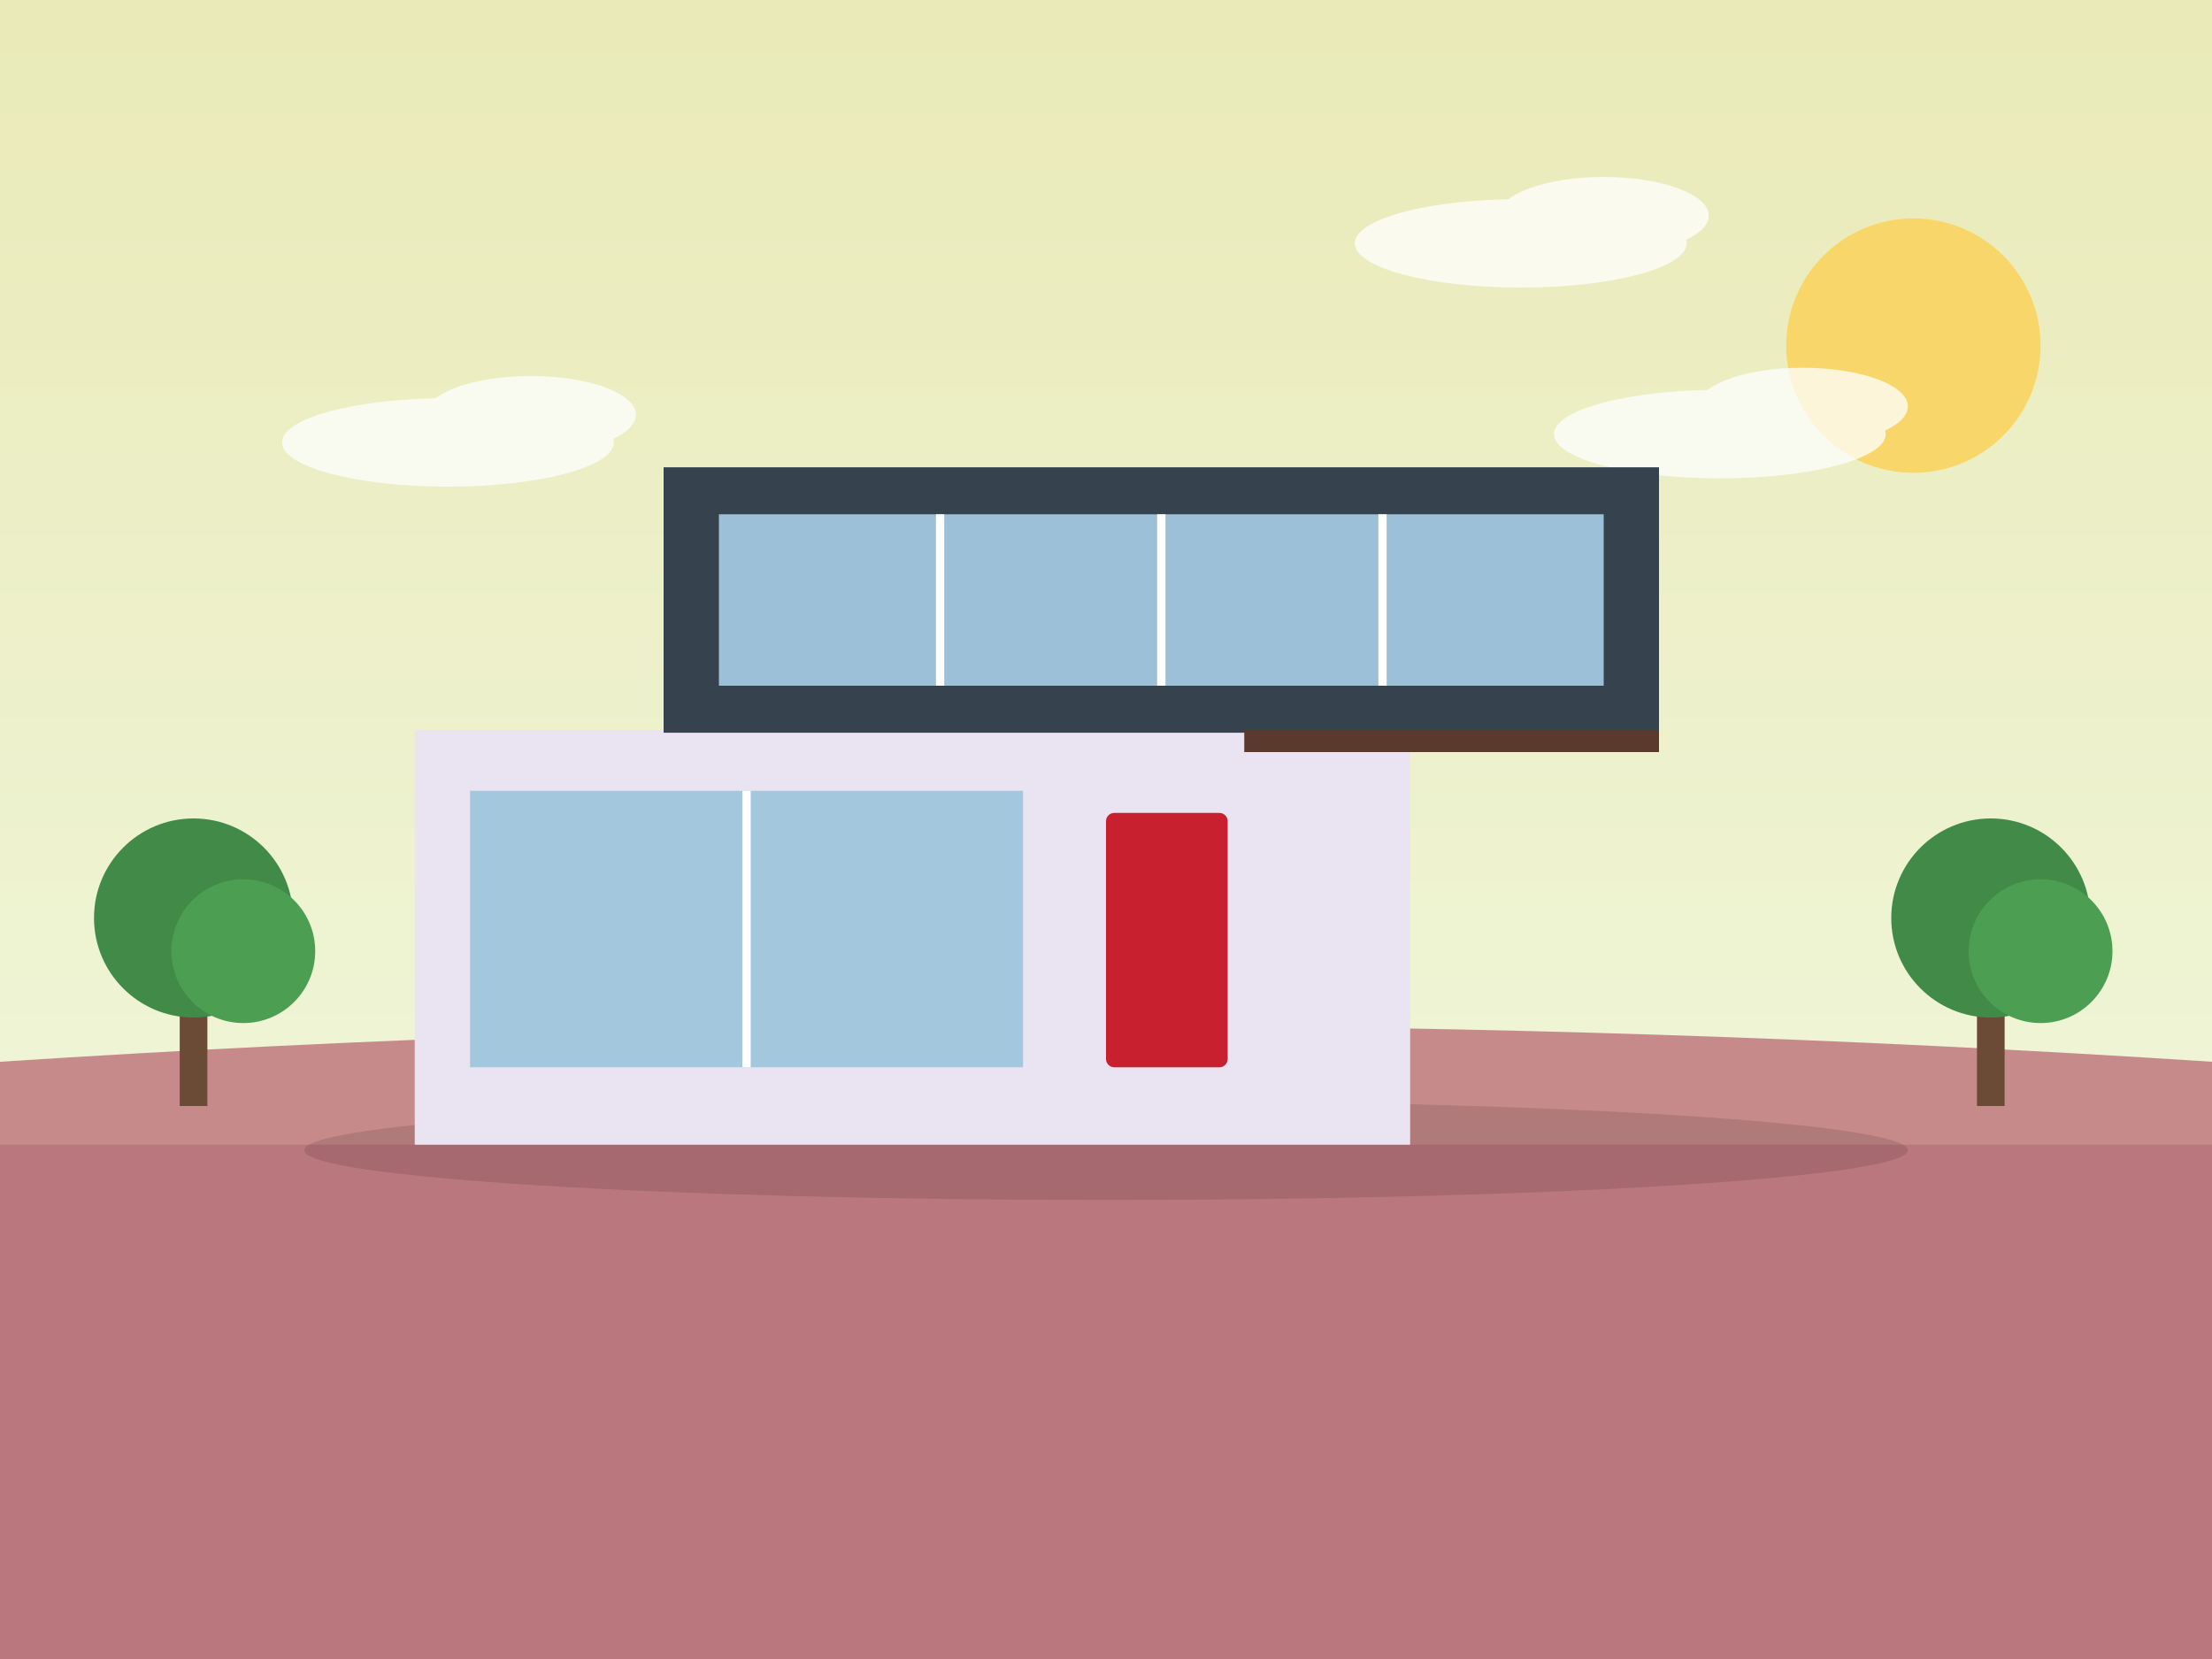
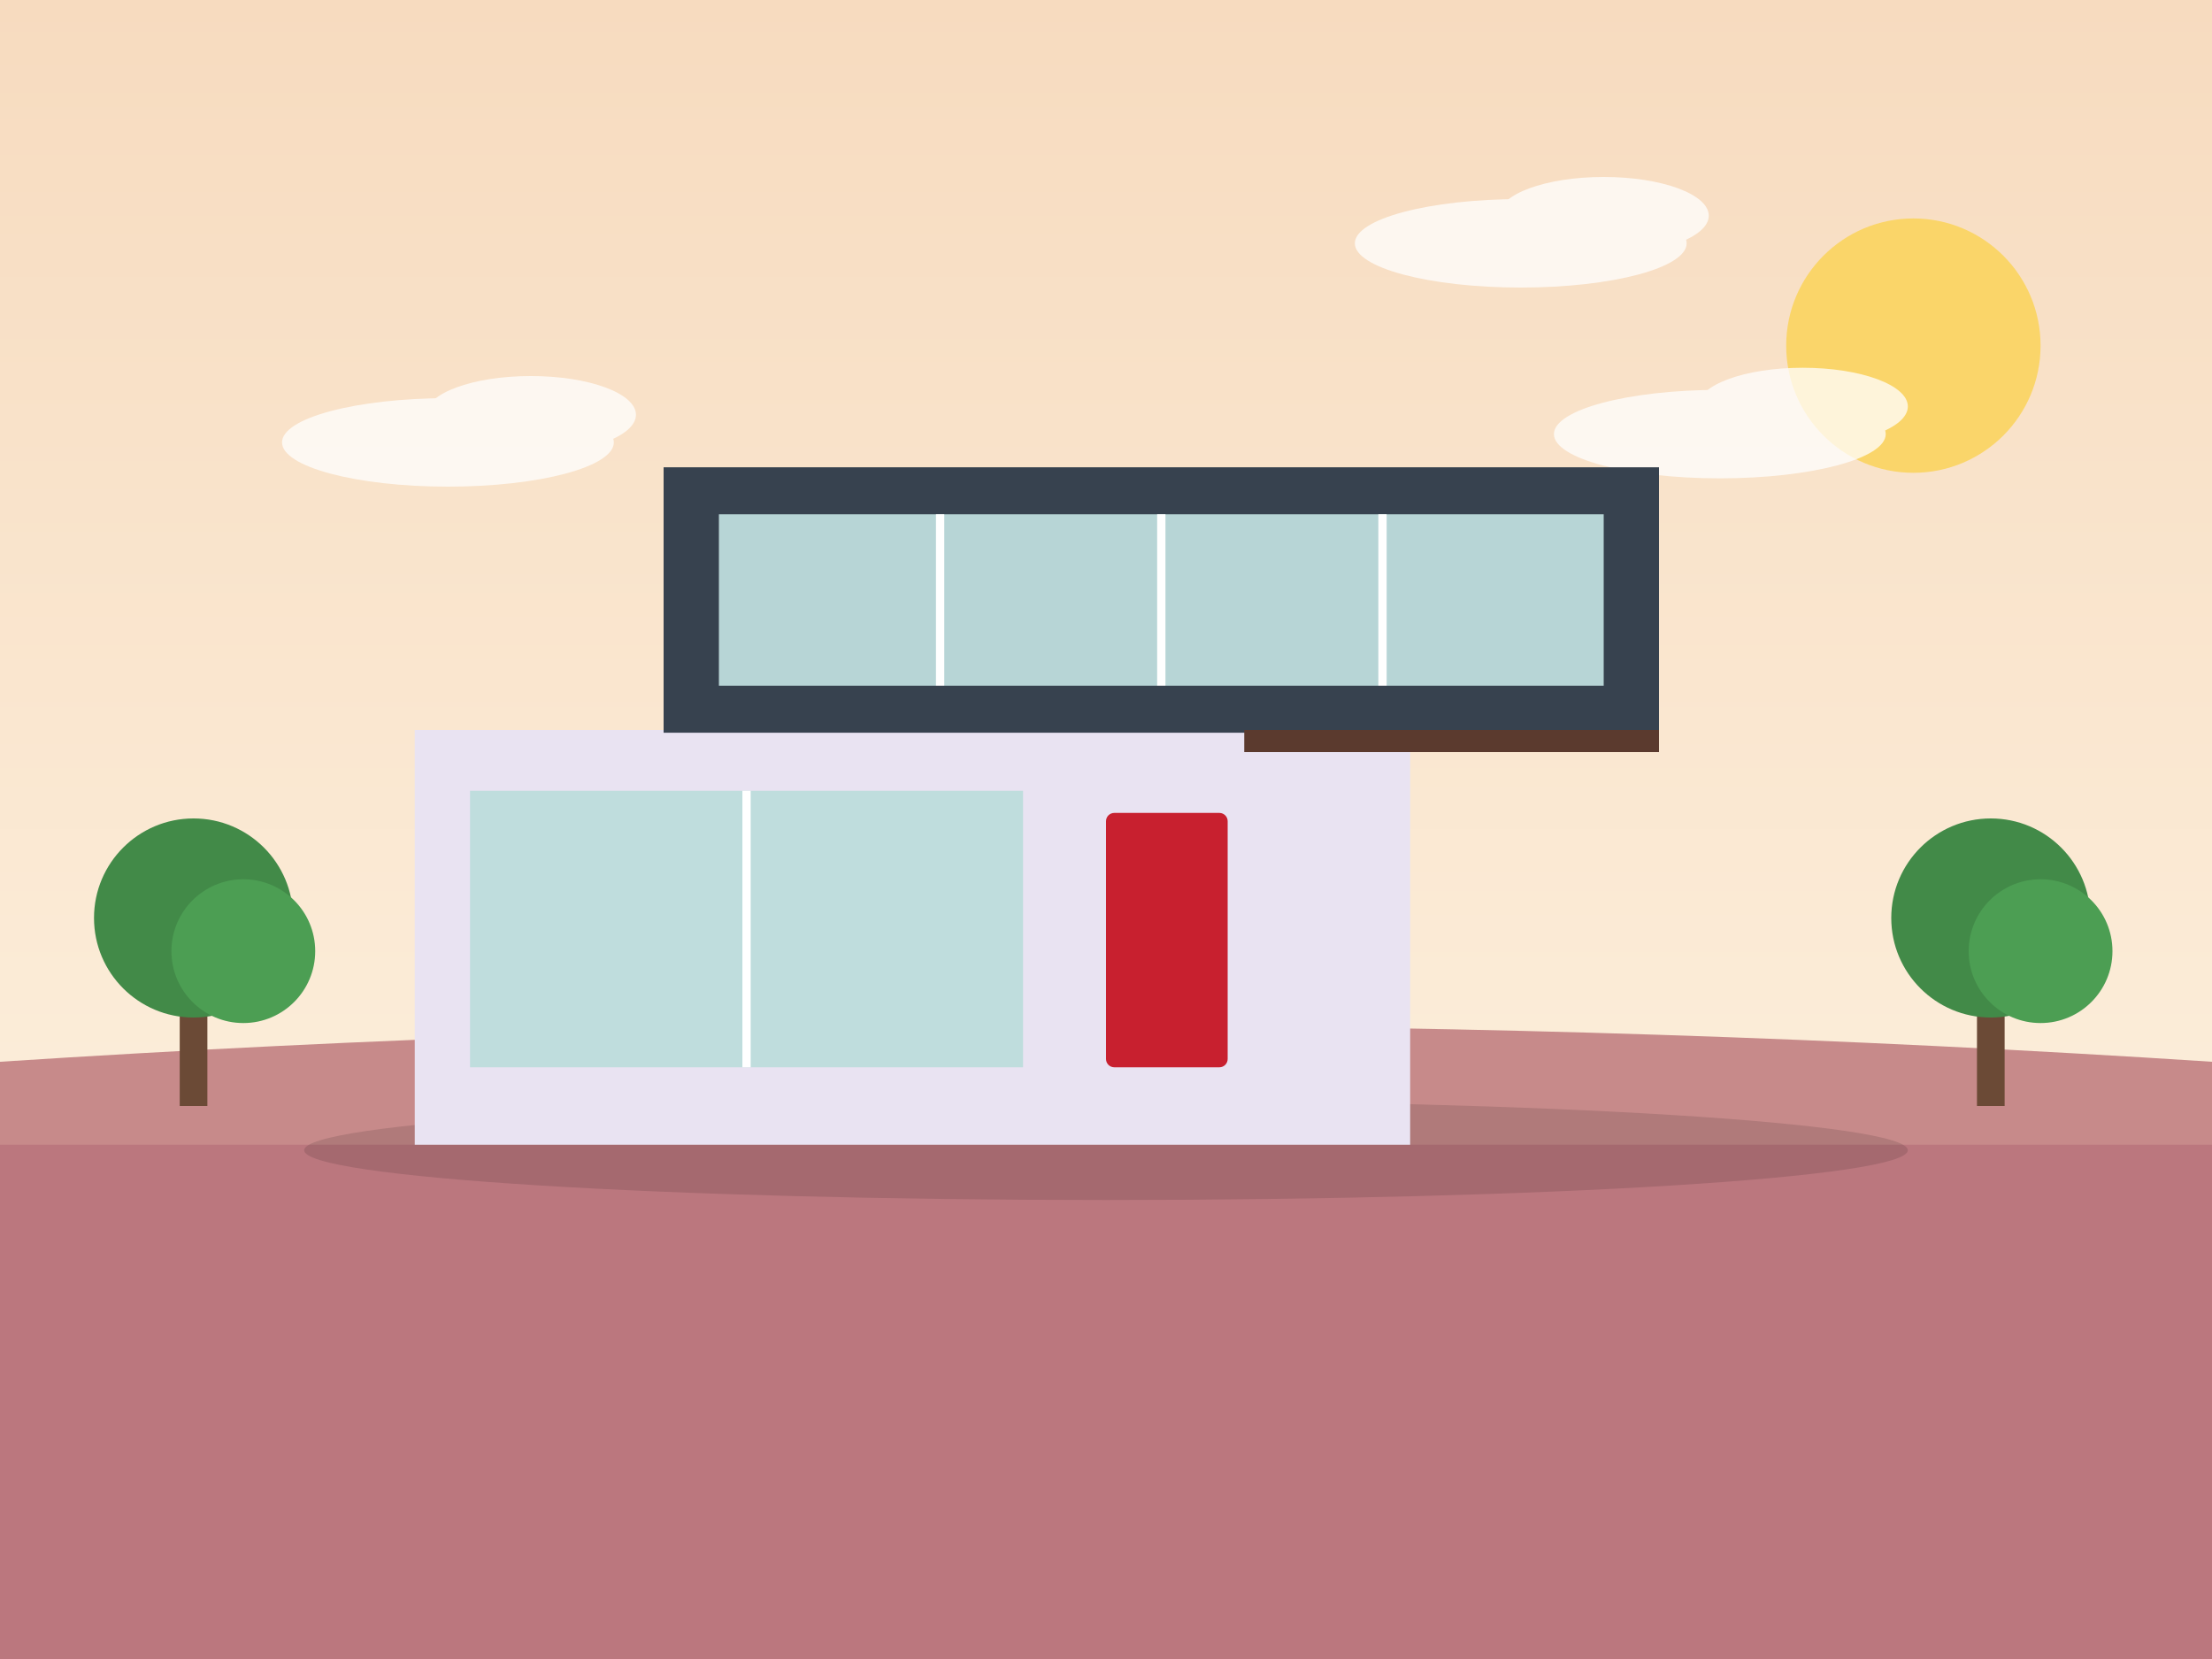
<svg xmlns="http://www.w3.org/2000/svg" viewBox="0 0 800 600" role="img" aria-label="Restored farmhouse on 2.4 acres in Hammonton, NJ">
  <defs>
    <linearGradient id="s" x1="0" y1="0" x2="0" y2="1">
-       <stop offset="0" stop-color="hsl(60,55%,82%)" />
-       <stop offset="1" stop-color="hsl(85,70%,94%)" />
+       <stop offset="0" stop-color="hsl(30,78%,86%)" />
+       <stop offset="1" stop-color="hsl(40,95%,95%)" />
    </linearGradient>
  </defs>
  <rect width="800" height="600" fill="url(#s)" />
  <circle cx="692" cy="125" r="46" fill="#fbd45f" opacity=".9" />
  <g fill="#fff" opacity=".75">
    <ellipse cx="550" cy="88" rx="60" ry="16" />
    <ellipse cx="580" cy="78" rx="38" ry="14" />
  </g>
  <g fill="#fff" opacity=".75">
    <ellipse cx="622" cy="157" rx="60" ry="16" />
    <ellipse cx="652" cy="147" rx="38" ry="14" />
  </g>
  <g fill="#fff" opacity=".75">
    <ellipse cx="162" cy="160" rx="60" ry="16" />
    <ellipse cx="192" cy="150" rx="38" ry="14" />
  </g>
  <path d="M0 384 Q400.0 358 800 384 V600 H0Z" fill="hsl(0,35%,66%)" />
  <rect y="414" width="800" height="600" fill="hsl(350,32%,56%)" opacity=".6" />
  <ellipse cx="400" cy="416" rx="290" ry="18" fill="#000" opacity=".12" />
  <rect x="150" y="264" width="360" height="150" fill="#e9e3f2" />
  <rect x="240" y="169" width="360" height="96" fill="#37424f" />
-   <rect x="260" y="186" width="320" height="62" fill="#9fc6dd" opacity=".95" />
+   <rect x="260" y="186" width="320" height="62" fill="#bddcdc" opacity=".95" />
  <path d="M340 186V248M420 186V248M500 186V248" stroke="#fff" stroke-width="3" />
-   <rect x="170" y="286" width="200" height="100" fill="#9fc6dd" opacity=".95" />
+   <rect x="170" y="286" width="200" height="100" fill="#bddcdc" opacity=".95" />
  <path d="M270 286V386" stroke="#fff" stroke-width="3" />
  <rect x="400" y="294" width="44" height="92" rx="3" fill="#c8202f" />
  <rect x="450" y="264" width="150" height="8" fill="#5b3a2e" />
  <rect x="450" y="272" width="150" height="130" fill="#e9e3f2" opacity=".0" />
  <rect x="65" y="354" width="10" height="46" fill="#6b4a36" />
  <circle cx="70" cy="332" r="36" fill="hsl(125,35%,40%)" />
  <circle cx="88" cy="344" r="26" fill="hsl(125,35%,46%)" />
  <rect x="715" y="354" width="10" height="46" fill="#6b4a36" />
  <circle cx="720" cy="332" r="36" fill="hsl(125,35%,40%)" />
  <circle cx="738" cy="344" r="26" fill="hsl(125,35%,46%)" />
</svg>
